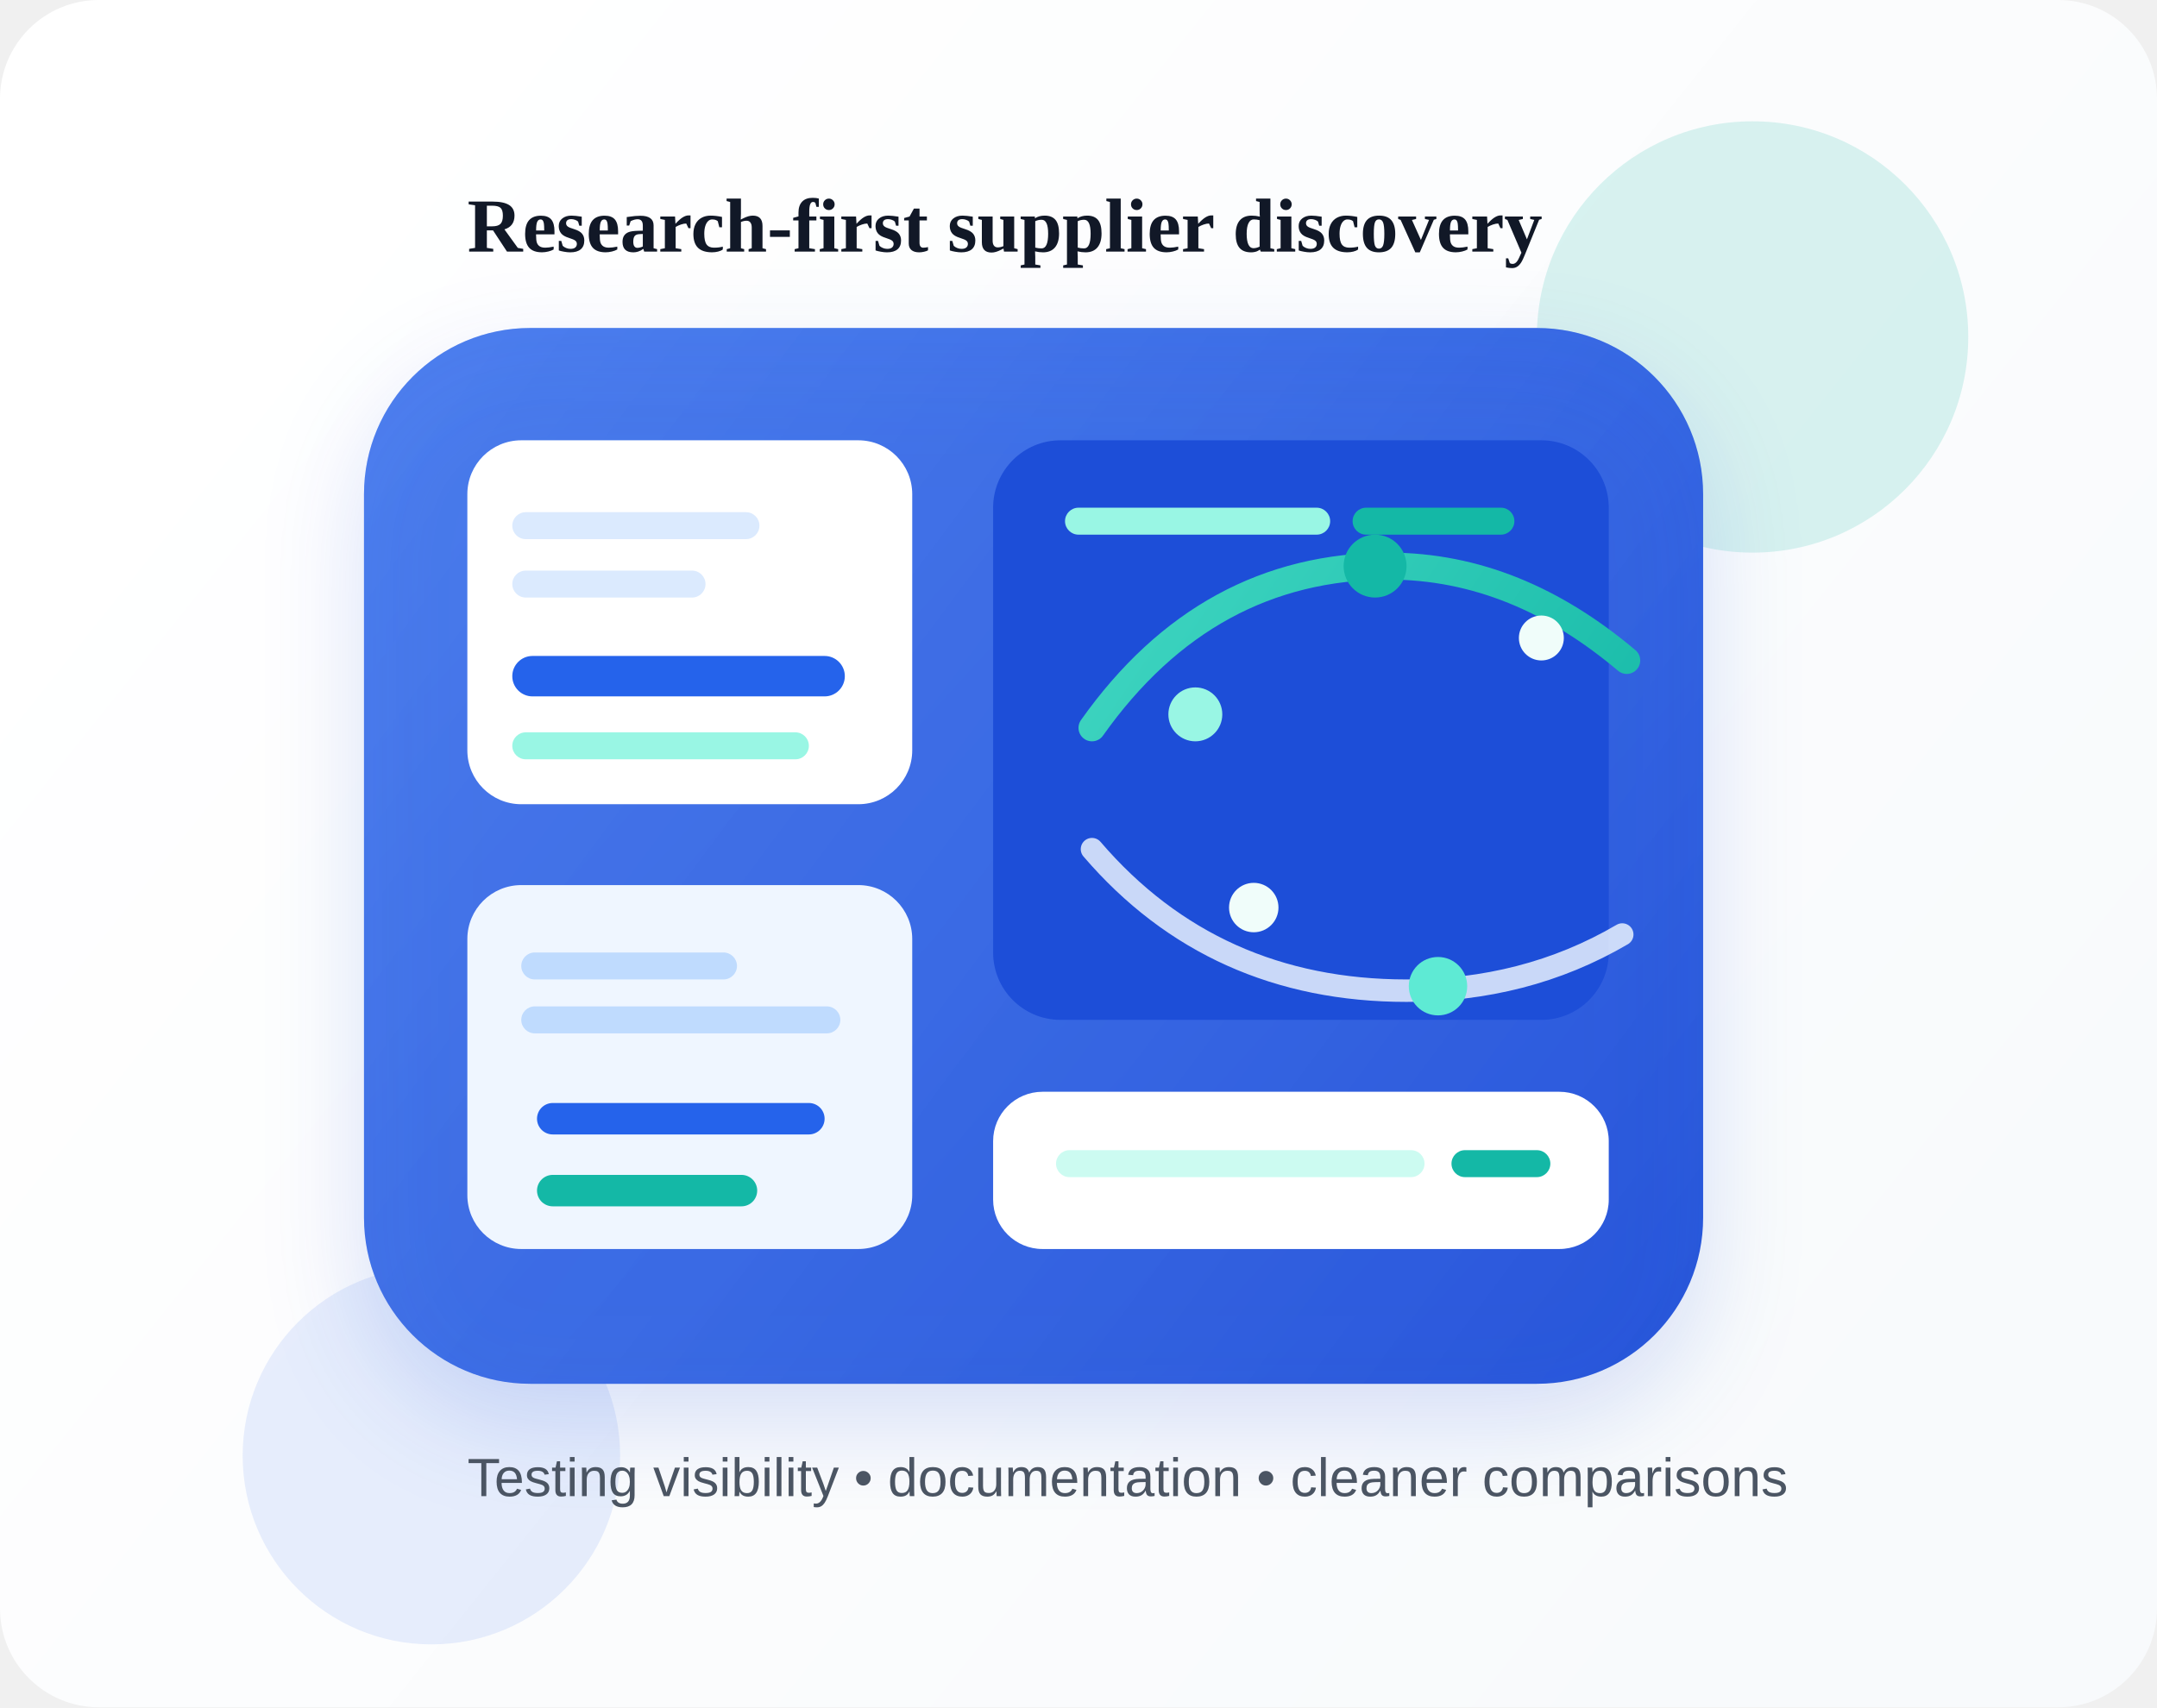
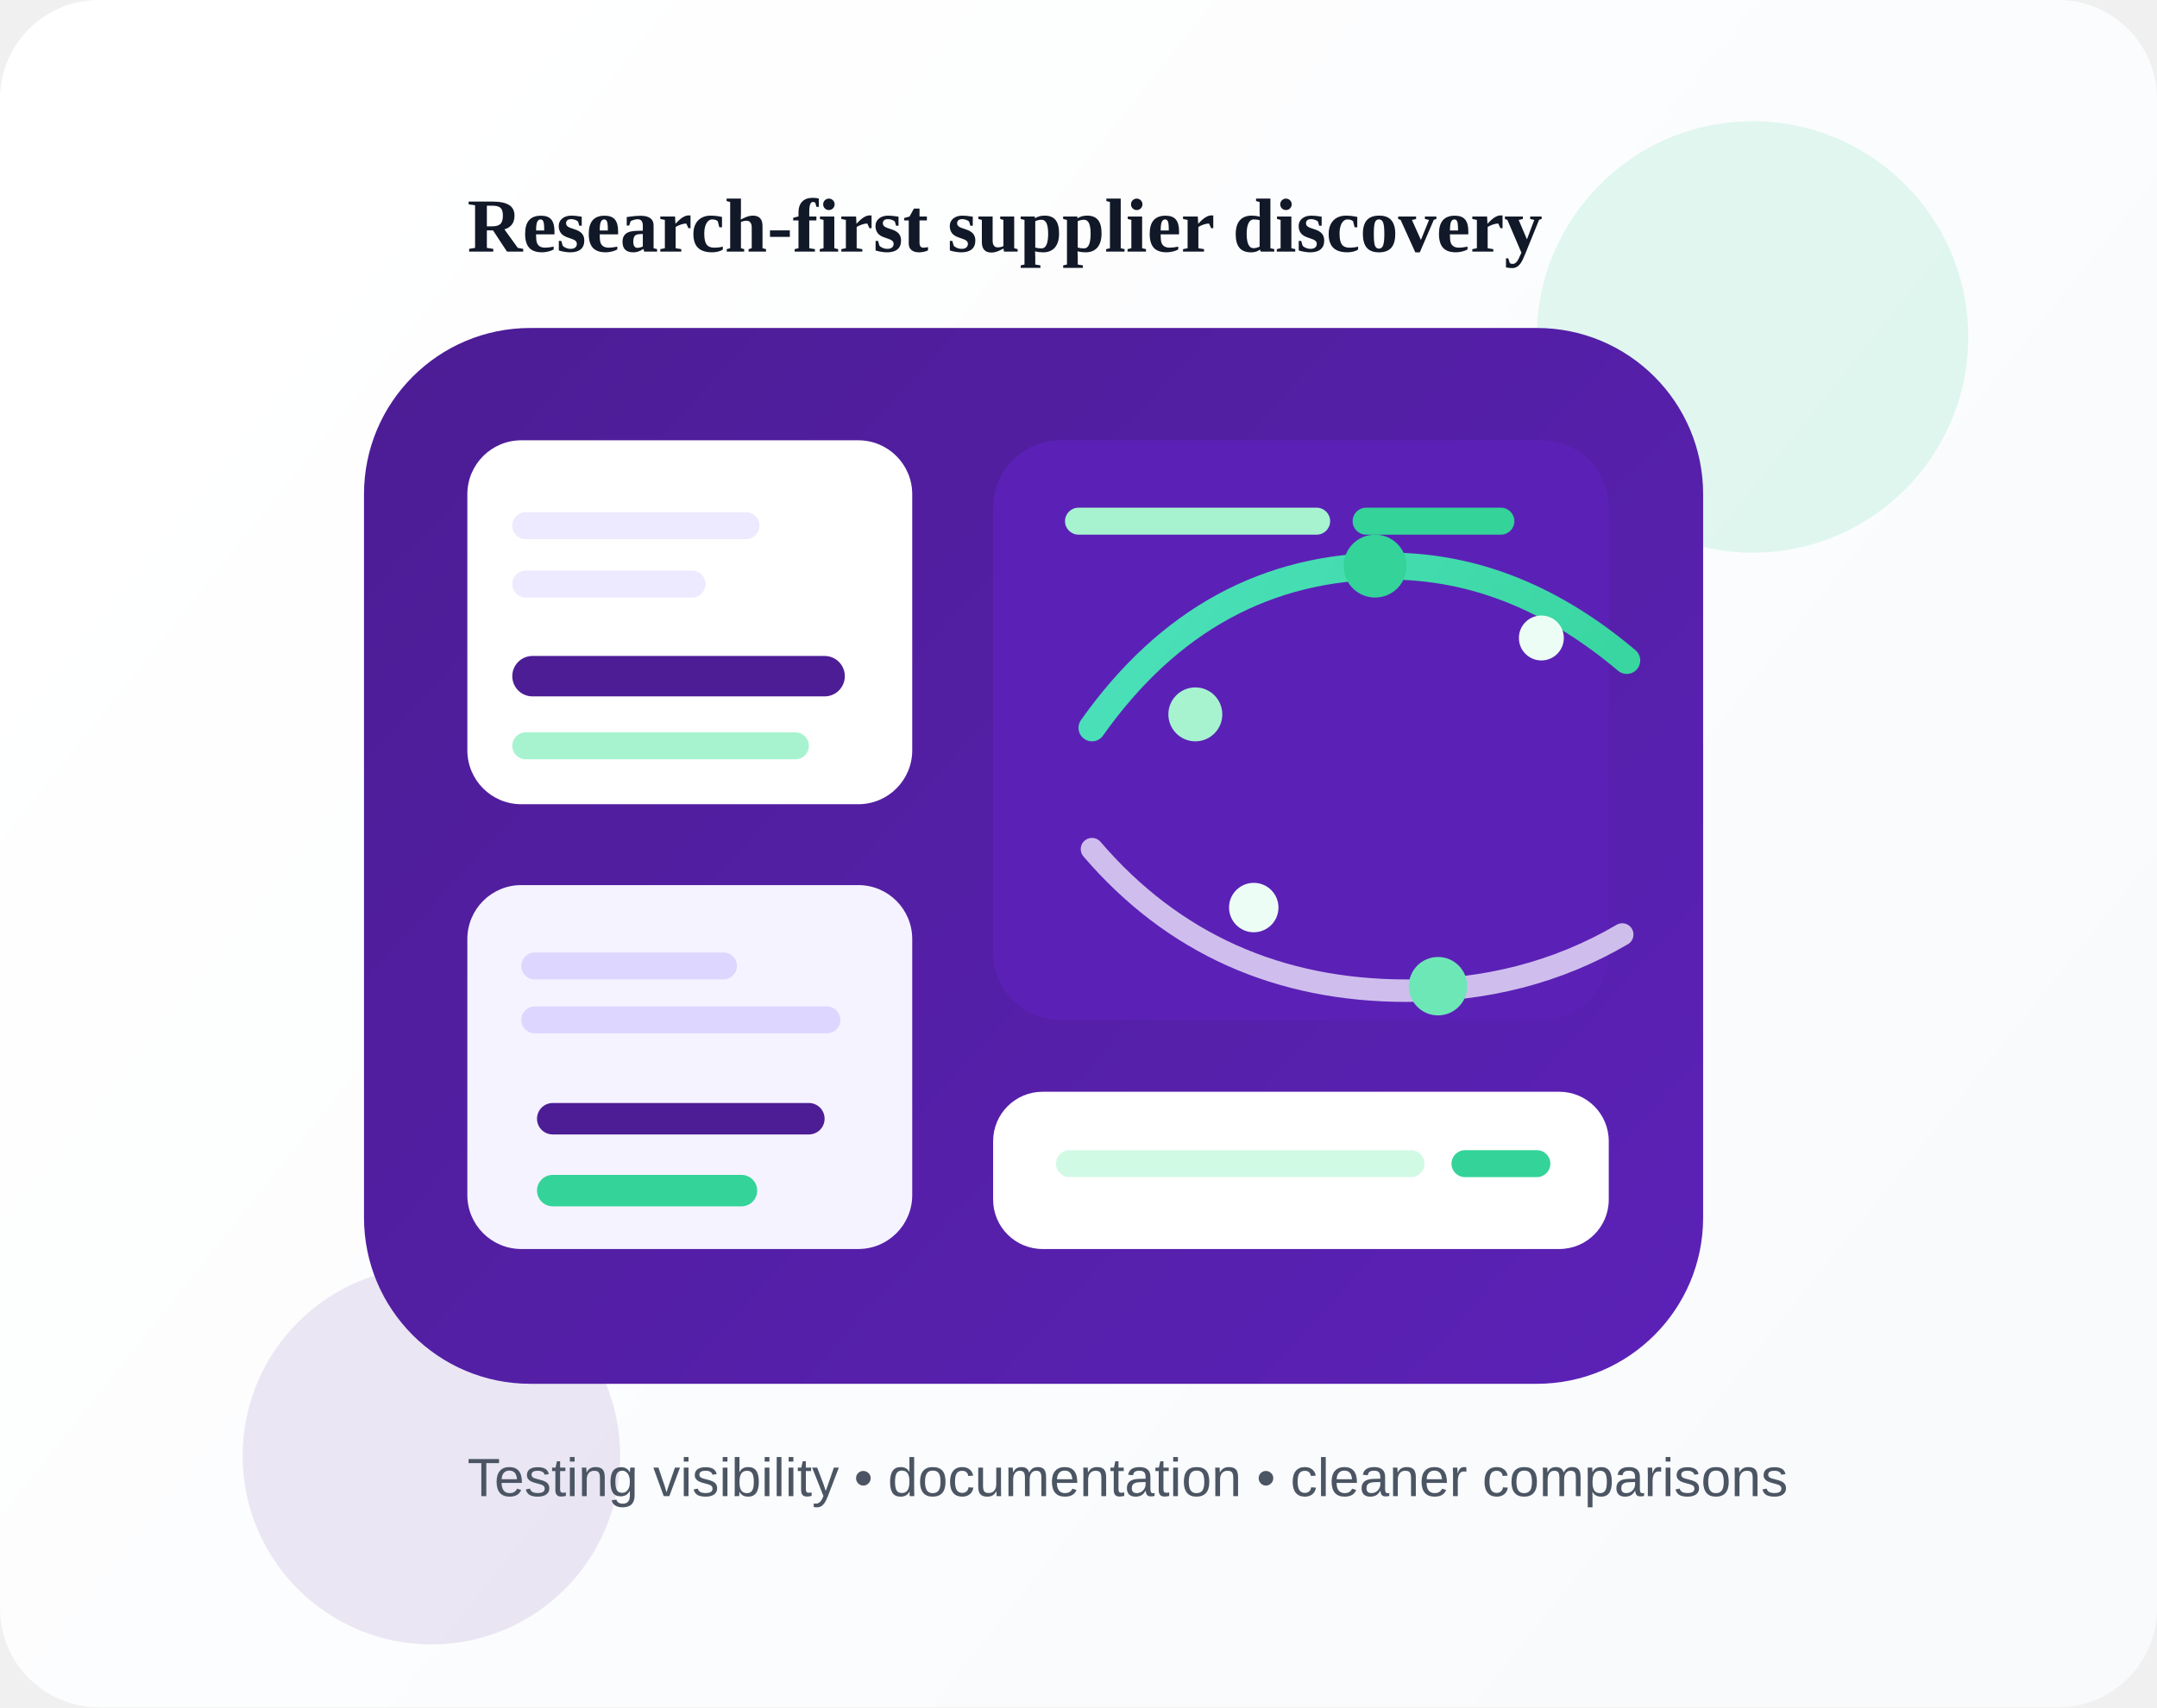
<svg xmlns="http://www.w3.org/2000/svg" width="960" height="760" viewBox="0 0 960 760" fill="none">
  <defs>
    <linearGradient id="bg" x1="112" y1="84" x2="846" y2="672" gradientUnits="userSpaceOnUse">
      <stop stop-color="#FFFFFF" />
      <stop offset="1" stop-color="#F8FAFC" />
    </linearGradient>
    <linearGradient id="panel" x1="196" y1="124" x2="728" y2="610" gradientUnits="userSpaceOnUse">
-       <stop stop-color="#2563EB" />
-       <stop offset="1" stop-color="#1D4ED8" />
+       <stop stop-color="#4C1D95" />
+       <stop offset="1" stop-color="#5B21B6" />
    </linearGradient>
    <linearGradient id="glass" x1="176" y1="166" x2="774" y2="612" gradientUnits="userSpaceOnUse">
      <stop stop-color="#FFFFFF" stop-opacity="0.18" />
      <stop offset="1" stop-color="#FFFFFF" stop-opacity="0.04" />
    </linearGradient>
    <linearGradient id="accent" x1="260" y1="260" x2="640" y2="520" gradientUnits="userSpaceOnUse">
      <stop stop-color="#5EEAD4" />
-       <stop offset="1" stop-color="#14B8A6" />
+       <stop offset="1" stop-color="#34D399" />
    </linearGradient>
-     <filter id="shadow" x="118" y="112" width="724" height="560" filterUnits="userSpaceOnUse" color-interpolation-filters="sRGB">
-       <feFlood flood-opacity="0" result="BackgroundImageFix" />
-       <feColorMatrix in="SourceAlpha" type="matrix" values="0 0 0 0 0 0 0 0 0 0 0 0 0 0 0 0 0 0 127 0" result="hardAlpha" />
-       <feOffset dy="18" />
-       <feGaussianBlur stdDeviation="22" />
-       <feColorMatrix type="matrix" values="0 0 0 0 0.114 0 0 0 0 0.306 0 0 0 0 0.847 0 0 0 0.16 0" />
-       <feBlend mode="normal" in2="BackgroundImageFix" result="effect1_dropShadow_0_1" />
-       <feBlend mode="normal" in="SourceGraphic" in2="effect1_dropShadow_0_1" result="shape" />
-     </filter>
  </defs>
  <rect width="960" height="760" rx="44" fill="url(#bg)" />
-   <circle cx="780" cy="150" r="96" fill="#14B8A6" fill-opacity=".16" />
-   <circle cx="192" cy="648" r="84" fill="#2563EB" fill-opacity=".10" />
-   <path d="M162 220C162 179.131 195.131 146 236 146H684C724.869 146 758 179.131 758 220V542C758 582.869 724.869 616 684 616H236C195.131 616 162 582.869 162 542V220Z" fill="url(#panel)" />
-   <g filter="url(#shadow)">
-     <path d="M162 220C162 179.131 195.131 146 236 146H684C724.869 146 758 179.131 758 220V542C758 582.869 724.869 616 684 616H236C195.131 616 162 582.869 162 542V220Z" fill="url(#glass)" />
-   </g>
+   <circle cx="780" cy="150" r="96" fill="#34D399" fill-opacity=".14" />
+   <circle cx="192" cy="648" r="84" fill="#4C1D95" fill-opacity=".10" />
+   <rect x="162" y="146" width="596" height="470" rx="74" fill="url(#panel)" />
  <rect x="208" y="196" width="198" height="162" rx="24" fill="#FFFFFF" />
-   <rect x="228" y="228" width="110" height="12" rx="6" fill="#DBEAFE" />
-   <rect x="228" y="254" width="86" height="12" rx="6" fill="#DBEAFE" />
-   <rect x="228" y="292" width="148" height="18" rx="9" fill="#2563EB" />
-   <rect x="228" y="326" width="132" height="12" rx="6" fill="#99F6E4" />
-   <rect x="442" y="196" width="274" height="258" rx="30" fill="#1D4ED8" />
-   <rect x="474" y="226" width="118" height="12" rx="6" fill="#99F6E4" />
-   <rect x="602" y="226" width="72" height="12" rx="6" fill="#14B8A6" />
+   <rect x="228" y="228" width="110" height="12" rx="6" fill="#EDE9FE" />
+   <rect x="228" y="254" width="86" height="12" rx="6" fill="#EDE9FE" />
+   <rect x="228" y="292" width="148" height="18" rx="9" fill="#4C1D95" />
+   <rect x="228" y="326" width="132" height="12" rx="6" fill="#A7F3D0" />
+   <rect x="442" y="196" width="274" height="258" rx="30" fill="#5B21B6" />
+   <rect x="474" y="226" width="118" height="12" rx="6" fill="#A7F3D0" />
+   <rect x="602" y="226" width="72" height="12" rx="6" fill="#34D399" />
  <path d="M486 324C520 276 564 252 618 252C657 252 692 267 724 294" stroke="url(#accent)" stroke-width="12" stroke-linecap="round" />
-   <path d="M486 378C522 420 569 441 626 441C661 441 693 433 722 416" stroke="#EFF6FF" stroke-opacity="0.82" stroke-width="10" stroke-linecap="round" />
-   <circle cx="532" cy="318" r="12" fill="#99F6E4" />
-   <circle cx="612" cy="252" r="14" fill="#14B8A6" />
-   <circle cx="686" cy="284" r="10" fill="#F0FDFA" />
-   <circle cx="558" cy="404" r="11" fill="#F0FDFA" />
-   <circle cx="640" cy="439" r="13" fill="#5EEAD4" />
-   <rect x="208" y="394" width="198" height="162" rx="24" fill="#EFF6FF" />
-   <rect x="232" y="424" width="96" height="12" rx="6" fill="#BFDBFE" />
-   <rect x="232" y="448" width="142" height="12" rx="6" fill="#BFDBFE" />
-   <path d="M246 498H360" stroke="#2563EB" stroke-width="14" stroke-linecap="round" />
-   <path d="M246 530H330" stroke="#14B8A6" stroke-width="14" stroke-linecap="round" />
+   <path d="M486 378C522 420 569 441 626 441C661 441 693 433 722 416" stroke="#F5F3FF" stroke-opacity="0.75" stroke-width="10" stroke-linecap="round" />
+   <circle cx="532" cy="318" r="12" fill="#A7F3D0" />
+   <circle cx="612" cy="252" r="14" fill="#34D399" />
+   <circle cx="686" cy="284" r="10" fill="#ECFDF5" />
+   <circle cx="558" cy="404" r="11" fill="#ECFDF5" />
+   <circle cx="640" cy="439" r="13" fill="#6EE7B7" />
+   <rect x="208" y="394" width="198" height="162" rx="24" fill="#F5F3FF" />
+   <rect x="232" y="424" width="96" height="12" rx="6" fill="#DDD6FE" />
+   <rect x="232" y="448" width="142" height="12" rx="6" fill="#DDD6FE" />
+   <path d="M246 498H360" stroke="#4C1D95" stroke-width="14" stroke-linecap="round" />
+   <path d="M246 530H330" stroke="#34D399" stroke-width="14" stroke-linecap="round" />
  <rect x="442" y="486" width="274" height="70" rx="22" fill="#FFFFFF" />
-   <rect x="470" y="512" width="164" height="12" rx="6" fill="#CCFBF1" />
-   <rect x="646" y="512" width="44" height="12" rx="6" fill="#14B8A6" />
+   <rect x="470" y="512" width="164" height="12" rx="6" fill="#D1FAE5" />
+   <rect x="646" y="512" width="44" height="12" rx="6" fill="#34D399" />
  <text x="208" y="112" fill="#111827" font-family="Georgia, 'Times New Roman', serif" font-size="34" font-weight="700">Research-first supplier discovery</text>
  <text x="208" y="666" fill="#4B5563" font-family="Arial, Helvetica, sans-serif" font-size="24">Testing visibility • documentation • cleaner comparisons</text>
</svg>
